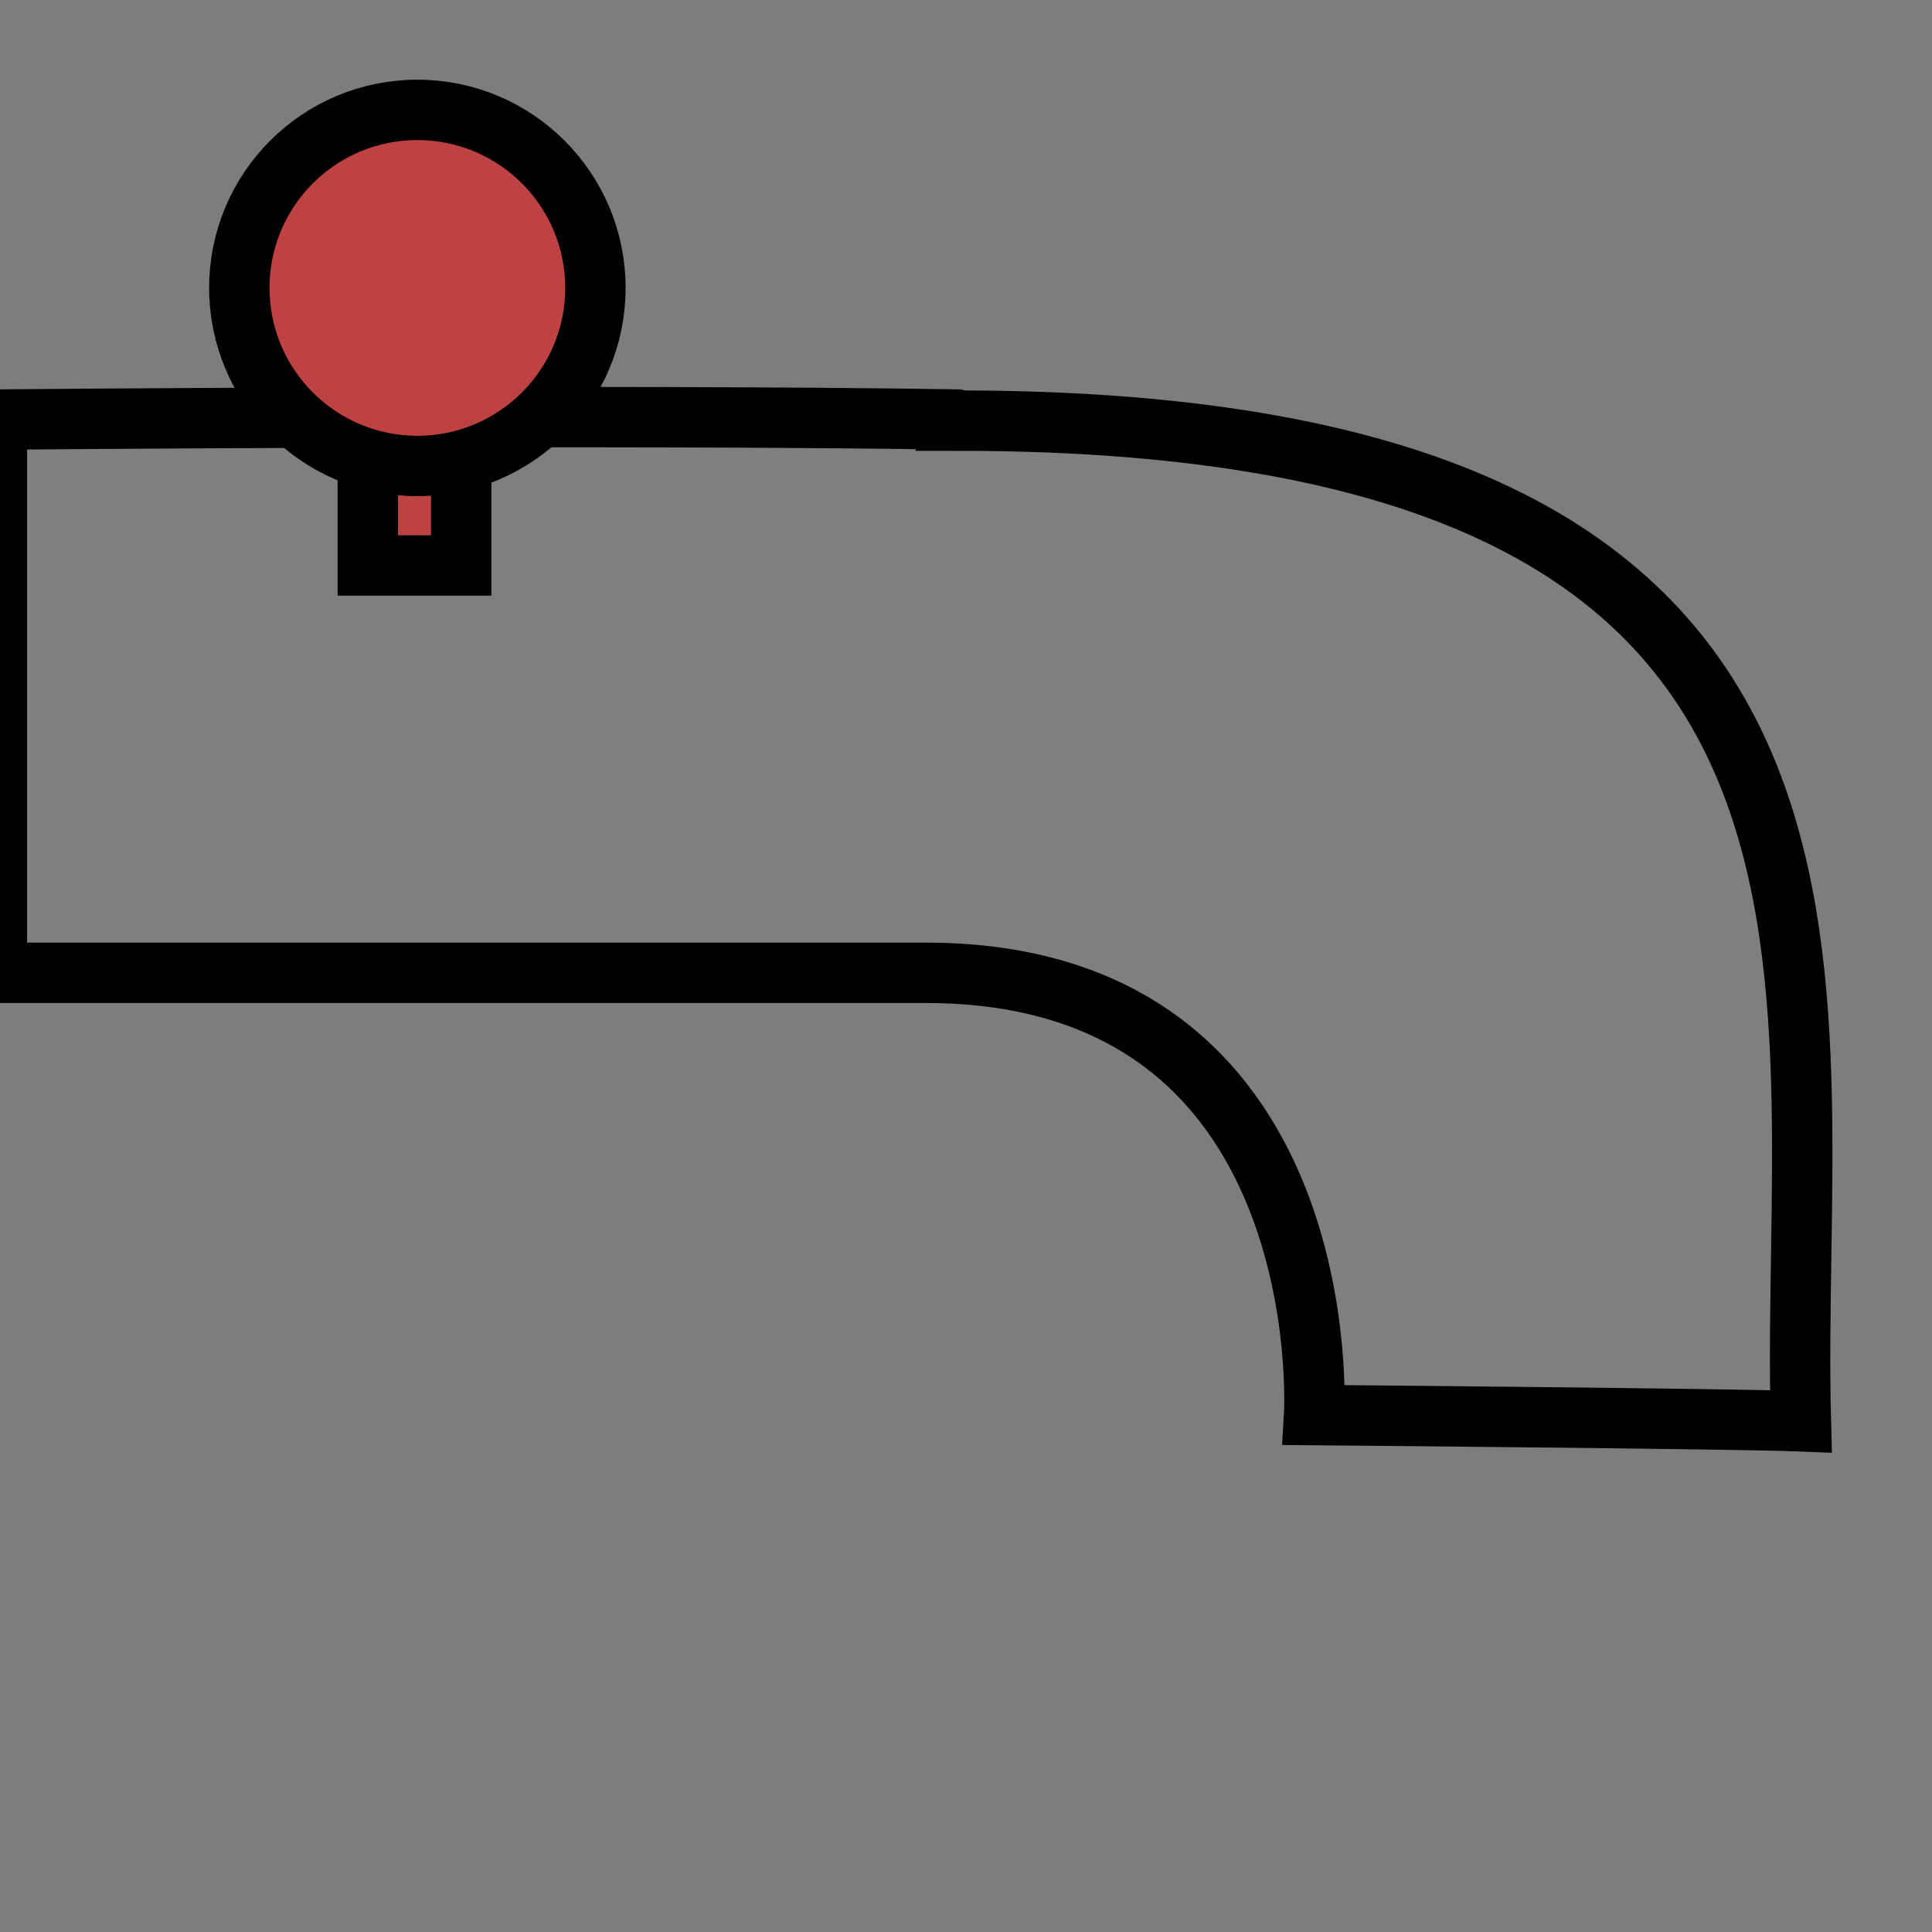
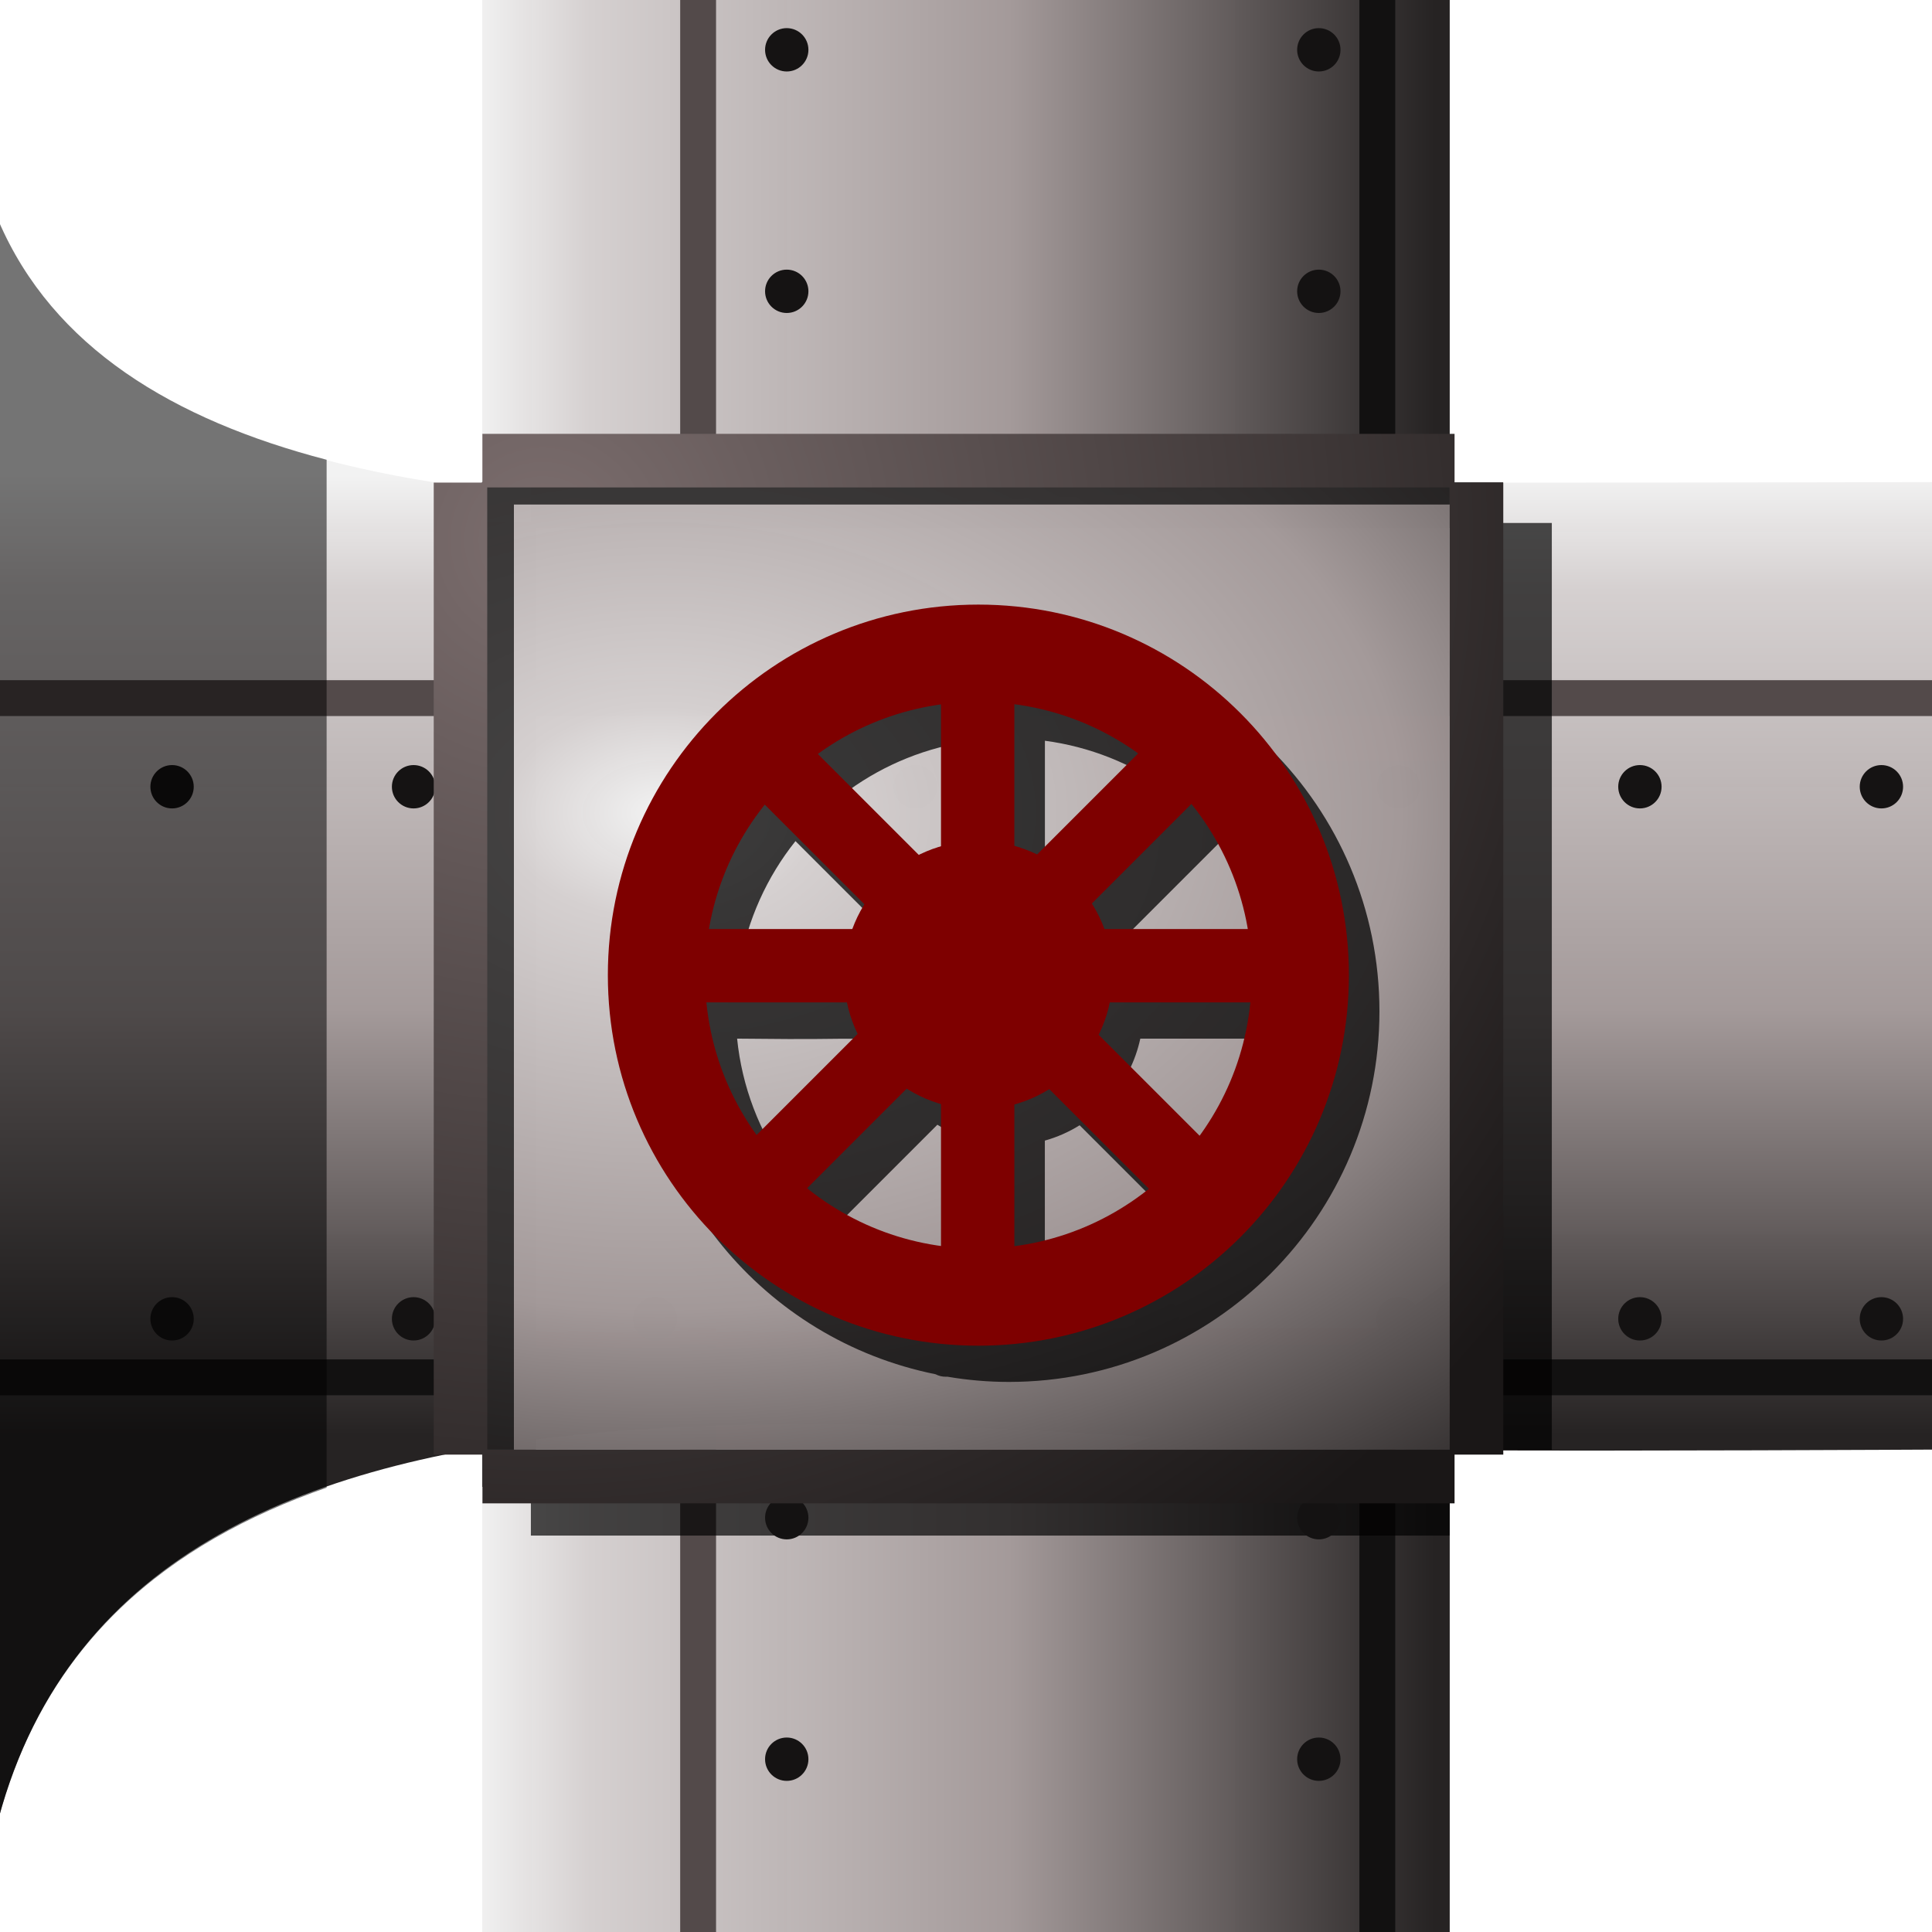
- <svg xmlns="http://www.w3.org/2000/svg" width="32" height="32" viewBox="0 0 32 32" version="1.1" id="svg8">
-   <defs id="defs2" />
+ <svg xmlns="http://www.w3.org/2000/svg" xmlns:xlink="http://www.w3.org/1999/xlink" width="32" height="32" viewBox="0 0 32 32" version="1.1" id="svg8">
+   <defs id="defs2">
+     <linearGradient id="linearGradient987">
+       <stop style="stop-color:#7c6e6e;stop-opacity:1" offset="0" id="stop983" />
+       <stop style="stop-color:#1a1717;stop-opacity:1" offset="1" id="stop985" />
+     </linearGradient>
+     <linearGradient xlink:href="#linearGradient4751" id="linearGradient4753" x1="22.207" y1="1098.375" x2="22.207" y2="1114.268" gradientUnits="userSpaceOnUse" gradientTransform="matrix(1.494713,0,0,1,-1138.356,-1090.5)" />
+     <linearGradient id="linearGradient4751">
+       <stop style="stop-color:#f2f2f2;stop-opacity:1" offset="0" id="stop4747" />
+       <stop id="stop4757" offset="0.119" style="stop-color:#d5d0d0;stop-opacity:0.996" />
+       <stop id="stop4755" offset="0.557" style="stop-color:#a39999;stop-opacity:0.992" />
+       <stop style="stop-color:#252222;stop-opacity:0.996" offset="1" id="stop4749" />
+     </linearGradient>
+     <linearGradient xlink:href="#linearGradient4751" id="linearGradient4753-2" x1="22.207" y1="1098.375" x2="22.207" y2="1114.268" gradientUnits="userSpaceOnUse" gradientTransform="matrix(1.494713,0,0,1,-15.86876,2.22e-5)" />
+     <radialGradient xlink:href="#linearGradient4751" id="radialGradient945" cx="11.463" cy="12.18" fx="11.463" fy="12.18" r="8.013" gradientTransform="matrix(2.749643,0,0,1.843296,-20.57887,-8.98872)" gradientUnits="userSpaceOnUse" />
+     <radialGradient xlink:href="#linearGradient987" id="radialGradient989" cx="8.988" cy="1099.443" fx="8.988" fy="1099.443" r="8.858" gradientTransform="matrix(2.310419,0,0,2.310168,-11.77753,-1440.454)" gradientUnits="userSpaceOnUse" />
+   </defs>
  <g id="layer1" transform="translate(0,-1090.5)">
-     <rect style="opacity:1;fill:#252525;fill-opacity:0.595;fill-rule:nonzero;stroke:none;stroke-width:1;stroke-linecap:butt;stroke-linejoin:miter;stroke-miterlimit:4;stroke-dasharray:none;stroke-dashoffset:0.5;stroke-opacity:1" id="rect4751" width="32" height="32" x="0" y="1090.5" />
-     <path style="opacity:1;fill:#818181;fill-opacity:0.595;fill-rule:nonzero;stroke:#000000;stroke-width:1;stroke-linecap:butt;stroke-linejoin:miter;stroke-miterlimit:4;stroke-dasharray:none;stroke-dashoffset:0.5;stroke-opacity:1" d="M -0.051,6.949 V 16.113 H 15.336 c 6.865,0 6.43,7.325 6.43,7.325 0,0 7,0.06 8.062,0.103 C 29.635,16.267 32,6.967 15.867,6.967 c 0,0 0.006,-0.017 0,-0.018 -5.627,-0.091 -15.918,0 -15.918,-1e-7 z" transform="translate(0,1090.5)" id="rect4749" />
-     <rect style="opacity:1;fill:#c04242;fill-opacity:0.978;fill-rule:nonzero;stroke:#000000;stroke-width:1;stroke-linecap:butt;stroke-linejoin:miter;stroke-miterlimit:4;stroke-dasharray:none;stroke-dashoffset:0.5;stroke-opacity:1" id="rect4758" width="1.547" height="4.64" x="6.092" y="1095.226" />
-     <circle style="opacity:1;fill:#c04242;fill-opacity:0.989;fill-rule:nonzero;stroke:#000000;stroke-width:1;stroke-linecap:butt;stroke-linejoin:miter;stroke-miterlimit:4;stroke-dasharray:none;stroke-dashoffset:0.5;stroke-opacity:1" id="path4760" cx="6.913" cy="1095.269" r="2.949" />
+     <rect style="opacity:1;fill:url(#linearGradient4753);fill-opacity:1;fill-rule:nonzero;stroke:none;stroke-width:1;stroke-linecap:butt;stroke-linejoin:miter;stroke-miterlimit:4;stroke-dasharray:none;stroke-dashoffset:0.5;stroke-opacity:1" id="rect4750" width="32.025" height="16.025" x="-1122.513" y="7.987" transform="rotate(-90)" />
+     <path id="path8540" d="m 22.516,1122.513 h 0.594 v -32.025 h -0.594 z" style="opacity:1;fill:#131111;fill-opacity:0.996;fill-rule:nonzero;stroke:none;stroke-width:0.957;stroke-linecap:butt;stroke-linejoin:bevel;stroke-miterlimit:4;stroke-dasharray:none;stroke-dashoffset:0.5;stroke-opacity:1" />
+     <path style="opacity:1;fill:#534a4a;fill-opacity:0.996;fill-rule:nonzero;stroke:none;stroke-width:0.957;stroke-linecap:butt;stroke-linejoin:bevel;stroke-miterlimit:4;stroke-dasharray:none;stroke-dashoffset:0.5;stroke-opacity:1" d="m 11.266,1122.513 h 0.594 v -32.025 h -0.594 z" id="rect4812" />
+     <circle style="opacity:1;fill:#151313;fill-opacity:0.996;fill-rule:nonzero;stroke:none;stroke-width:0.8;stroke-linecap:butt;stroke-linejoin:bevel;stroke-miterlimit:4;stroke-dasharray:none;stroke-dashoffset:0.5;stroke-opacity:1" id="path4817" cx="-1107.325" cy="13.031" r="0.359" transform="rotate(-90)" />
+     <circle r="0.359" cy="13.031" cx="-1091.325" id="circle4819" style="opacity:1;fill:#151313;fill-opacity:0.996;fill-rule:nonzero;stroke:none;stroke-width:0.8;stroke-linecap:butt;stroke-linejoin:bevel;stroke-miterlimit:4;stroke-dasharray:none;stroke-dashoffset:0.5;stroke-opacity:1" transform="rotate(-90)" />
+     <circle style="opacity:1;fill:#151313;fill-opacity:0.996;fill-rule:nonzero;stroke:none;stroke-width:0.8;stroke-linecap:butt;stroke-linejoin:bevel;stroke-miterlimit:4;stroke-dasharray:none;stroke-dashoffset:0.5;stroke-opacity:1" id="circle4821" cx="-1095.325" cy="13.031" r="0.359" transform="rotate(-90)" />
+     <circle r="0.359" cy="13.031" cx="-1099.325" id="circle4823" style="opacity:1;fill:#151313;fill-opacity:0.996;fill-rule:nonzero;stroke:none;stroke-width:0.8;stroke-linecap:butt;stroke-linejoin:bevel;stroke-miterlimit:4;stroke-dasharray:none;stroke-dashoffset:0.5;stroke-opacity:1" transform="rotate(-90)" />
+     <circle style="opacity:1;fill:#151313;fill-opacity:0.996;fill-rule:nonzero;stroke:none;stroke-width:0.8;stroke-linecap:butt;stroke-linejoin:bevel;stroke-miterlimit:4;stroke-dasharray:none;stroke-dashoffset:0.5;stroke-opacity:1" id="circle4825" cx="-1103.325" cy="13.031" r="0.359" transform="rotate(-90)" />
+     <path style="opacity:1;fill:#000000;fill-opacity:0.69;fill-rule:nonzero;stroke:none;stroke-width:1.004;stroke-linecap:butt;stroke-linejoin:miter;stroke-miterlimit:4;stroke-dasharray:none;stroke-dashoffset:0.5;stroke-opacity:1" d="M 8.793 7.721 L 8.793 8.527 L 7.986 8.527 L 7.986 24.627 L 8.793 24.627 L 8.793 25.434 L 24.012 25.434 L 24.012 24.547 L 8.875 24.547 L 8.875 8.607 L 24.012 8.607 L 24.012 7.721 L 8.793 7.721 z " transform="translate(0,1090.5)" id="path978" />
+     <circle r="0.359" cy="21.844" cx="-1107.325" id="circle8530" style="opacity:1;fill:#151313;fill-opacity:0.996;fill-rule:nonzero;stroke:none;stroke-width:0.8;stroke-linecap:butt;stroke-linejoin:bevel;stroke-miterlimit:4;stroke-dasharray:none;stroke-dashoffset:0.5;stroke-opacity:1" transform="rotate(-90)" />
+     <circle style="opacity:1;fill:#151313;fill-opacity:0.996;fill-rule:nonzero;stroke:none;stroke-width:0.8;stroke-linecap:butt;stroke-linejoin:bevel;stroke-miterlimit:4;stroke-dasharray:none;stroke-dashoffset:0.5;stroke-opacity:1" id="circle8532" cx="-1091.325" cy="21.844" r="0.359" transform="rotate(-90)" />
+     <circle r="0.359" cy="21.844" cx="-1095.325" id="circle8534" style="opacity:1;fill:#151313;fill-opacity:0.996;fill-rule:nonzero;stroke:none;stroke-width:0.8;stroke-linecap:butt;stroke-linejoin:bevel;stroke-miterlimit:4;stroke-dasharray:none;stroke-dashoffset:0.5;stroke-opacity:1" transform="rotate(-90)" />
+     <circle style="opacity:1;fill:#151313;fill-opacity:0.996;fill-rule:nonzero;stroke:none;stroke-width:0.8;stroke-linecap:butt;stroke-linejoin:bevel;stroke-miterlimit:4;stroke-dasharray:none;stroke-dashoffset:0.5;stroke-opacity:1" id="circle8536" cx="-1099.325" cy="21.844" r="0.359" transform="rotate(-90)" />
+     <circle r="0.359" cy="21.844" cx="-1103.325" id="circle8538" style="opacity:1;fill:#151313;fill-opacity:0.996;fill-rule:nonzero;stroke:none;stroke-width:0.8;stroke-linecap:butt;stroke-linejoin:bevel;stroke-miterlimit:4;stroke-dasharray:none;stroke-dashoffset:0.5;stroke-opacity:1" transform="rotate(-90)" />
+     <circle r="0.359" cy="13.031" cx="-1111.638" id="circle849" style="opacity:1;fill:#151313;fill-opacity:0.996;fill-rule:nonzero;stroke:none;stroke-width:0.8;stroke-linecap:butt;stroke-linejoin:bevel;stroke-miterlimit:4;stroke-dasharray:none;stroke-dashoffset:0.5;stroke-opacity:1" transform="rotate(-90)" />
+     <circle style="opacity:1;fill:#151313;fill-opacity:0.996;fill-rule:nonzero;stroke:none;stroke-width:0.8;stroke-linecap:butt;stroke-linejoin:bevel;stroke-miterlimit:4;stroke-dasharray:none;stroke-dashoffset:0.5;stroke-opacity:1" id="circle851" cx="-1115.638" cy="13.031" r="0.359" transform="rotate(-90)" />
+     <circle r="0.359" cy="13.031" cx="-1119.638" id="circle853" style="opacity:1;fill:#151313;fill-opacity:0.996;fill-rule:nonzero;stroke:none;stroke-width:0.8;stroke-linecap:butt;stroke-linejoin:bevel;stroke-miterlimit:4;stroke-dasharray:none;stroke-dashoffset:0.5;stroke-opacity:1" transform="rotate(-90)" />
+     <circle style="opacity:1;fill:#151313;fill-opacity:0.996;fill-rule:nonzero;stroke:none;stroke-width:0.8;stroke-linecap:butt;stroke-linejoin:bevel;stroke-miterlimit:4;stroke-dasharray:none;stroke-dashoffset:0.5;stroke-opacity:1" id="circle857" cx="-1111.638" cy="21.844" r="0.359" transform="rotate(-90)" />
+     <circle r="0.359" cy="21.844" cx="-1115.638" id="circle859" style="opacity:1;fill:#151313;fill-opacity:0.996;fill-rule:nonzero;stroke:none;stroke-width:0.8;stroke-linecap:butt;stroke-linejoin:bevel;stroke-miterlimit:4;stroke-dasharray:none;stroke-dashoffset:0.5;stroke-opacity:1" transform="rotate(-90)" />
+     <circle style="opacity:1;fill:#151313;fill-opacity:0.996;fill-rule:nonzero;stroke:none;stroke-width:0.8;stroke-linecap:butt;stroke-linejoin:bevel;stroke-miterlimit:4;stroke-dasharray:none;stroke-dashoffset:0.5;stroke-opacity:1" id="circle861" cx="-1119.638" cy="21.844" r="0.359" transform="rotate(-90)" />
+     <path style="opacity:1;fill:url(#linearGradient4753-2);fill-opacity:1;fill-rule:nonzero;stroke:none;stroke-width:1;stroke-linecap:butt;stroke-linejoin:miter;stroke-miterlimit:4;stroke-dasharray:none;stroke-dashoffset:0.5;stroke-opacity:1" d="m -0.025,1094.157 c 2.828,6.578 16.336,4.338 23.843,4.338 3.605,0 8.182,-0.01 8.182,-0.01 v 16.025 c 0,0 -5.141,0.027 -7.792,0.012 -8.114,-0.045 -21.853,-2.778 -24.233,6.104 z" id="rect4750-6" />
+     <path id="path8540-6" d="m -0.025,1113.016 v 0.594 H 32 v -0.594 z" style="opacity:1;fill:#131111;fill-opacity:0.996;fill-rule:nonzero;stroke:none;stroke-width:0.957;stroke-linecap:butt;stroke-linejoin:bevel;stroke-miterlimit:4;stroke-dasharray:none;stroke-dashoffset:0.5;stroke-opacity:1" />
+     <path style="opacity:1;fill:#534a4a;fill-opacity:0.996;fill-rule:nonzero;stroke:none;stroke-width:0.957;stroke-linecap:butt;stroke-linejoin:bevel;stroke-miterlimit:4;stroke-dasharray:none;stroke-dashoffset:0.5;stroke-opacity:1" d="m -0.025,1101.766 v 0.594 H 32 v -0.594 z" id="rect4812-0" />
+     <circle style="opacity:1;fill:#151313;fill-opacity:0.996;fill-rule:nonzero;stroke:none;stroke-width:0.8;stroke-linecap:butt;stroke-linejoin:bevel;stroke-miterlimit:4;stroke-dasharray:none;stroke-dashoffset:0.5;stroke-opacity:1" id="path4817-3" cx="15.162" cy="1103.531" r="0.359" />
+     <path style="opacity:1;fill:#000000;fill-opacity:0.692;fill-rule:nonzero;stroke:none;stroke-width:1.004;stroke-linecap:butt;stroke-linejoin:miter;stroke-miterlimit:4;stroke-dasharray:none;stroke-dashoffset:0.5;stroke-opacity:1" d="M 8.793 7.988 L 8.793 8.662 L 7.986 8.662 L 7.986 24.012 L 8.875 24.012 L 8.875 8.742 L 24.814 8.742 L 24.814 24.012 L 25.703 24.012 L 25.703 8.662 L 24.896 8.662 L 24.896 7.988 L 8.793 7.988 z " transform="translate(0,1090.5)" id="path973" />
+     <circle r="0.359" cy="1103.531" cx="31.162" id="circle4819-9" style="opacity:1;fill:#151313;fill-opacity:0.996;fill-rule:nonzero;stroke:none;stroke-width:0.8;stroke-linecap:butt;stroke-linejoin:bevel;stroke-miterlimit:4;stroke-dasharray:none;stroke-dashoffset:0.5;stroke-opacity:1" />
+     <circle style="opacity:1;fill:#151313;fill-opacity:0.996;fill-rule:nonzero;stroke:none;stroke-width:0.8;stroke-linecap:butt;stroke-linejoin:bevel;stroke-miterlimit:4;stroke-dasharray:none;stroke-dashoffset:0.5;stroke-opacity:1" id="circle4821-9" cx="27.162" cy="1103.531" r="0.359" />
+     <circle r="0.359" cy="1103.531" cx="23.162" id="circle4823-2" style="opacity:1;fill:#151313;fill-opacity:0.996;fill-rule:nonzero;stroke:none;stroke-width:0.8;stroke-linecap:butt;stroke-linejoin:bevel;stroke-miterlimit:4;stroke-dasharray:none;stroke-dashoffset:0.5;stroke-opacity:1" />
+     <circle style="opacity:1;fill:#151313;fill-opacity:0.996;fill-rule:nonzero;stroke:none;stroke-width:0.8;stroke-linecap:butt;stroke-linejoin:bevel;stroke-miterlimit:4;stroke-dasharray:none;stroke-dashoffset:0.5;stroke-opacity:1" id="circle4825-5" cx="19.162" cy="1103.531" r="0.359" />
+     <circle r="0.359" cy="1112.344" cx="15.162" id="circle8530-4" style="opacity:1;fill:#151313;fill-opacity:0.996;fill-rule:nonzero;stroke:none;stroke-width:0.8;stroke-linecap:butt;stroke-linejoin:bevel;stroke-miterlimit:4;stroke-dasharray:none;stroke-dashoffset:0.5;stroke-opacity:1" />
+     <circle style="opacity:1;fill:#151313;fill-opacity:0.996;fill-rule:nonzero;stroke:none;stroke-width:0.8;stroke-linecap:butt;stroke-linejoin:bevel;stroke-miterlimit:4;stroke-dasharray:none;stroke-dashoffset:0.5;stroke-opacity:1" id="circle8532-2" cx="31.162" cy="1112.344" r="0.359" />
+     <circle r="0.359" cy="1112.344" cx="27.162" id="circle8534-9" style="opacity:1;fill:#151313;fill-opacity:0.996;fill-rule:nonzero;stroke:none;stroke-width:0.8;stroke-linecap:butt;stroke-linejoin:bevel;stroke-miterlimit:4;stroke-dasharray:none;stroke-dashoffset:0.5;stroke-opacity:1" />
+     <circle style="opacity:1;fill:#151313;fill-opacity:0.996;fill-rule:nonzero;stroke:none;stroke-width:0.8;stroke-linecap:butt;stroke-linejoin:bevel;stroke-miterlimit:4;stroke-dasharray:none;stroke-dashoffset:0.5;stroke-opacity:1" id="circle8536-0" cx="23.162" cy="1112.344" r="0.359" />
+     <circle r="0.359" cy="1112.344" cx="19.162" id="circle8538-2" style="opacity:1;fill:#151313;fill-opacity:0.996;fill-rule:nonzero;stroke:none;stroke-width:0.8;stroke-linecap:butt;stroke-linejoin:bevel;stroke-miterlimit:4;stroke-dasharray:none;stroke-dashoffset:0.5;stroke-opacity:1" />
+     <circle r="0.359" cy="1103.531" cx="10.85" id="circle849-4" style="opacity:1;fill:#151313;fill-opacity:0.996;fill-rule:nonzero;stroke:none;stroke-width:0.8;stroke-linecap:butt;stroke-linejoin:bevel;stroke-miterlimit:4;stroke-dasharray:none;stroke-dashoffset:0.5;stroke-opacity:1" />
+     <circle style="opacity:1;fill:#151313;fill-opacity:0.996;fill-rule:nonzero;stroke:none;stroke-width:0.8;stroke-linecap:butt;stroke-linejoin:bevel;stroke-miterlimit:4;stroke-dasharray:none;stroke-dashoffset:0.5;stroke-opacity:1" id="circle851-7" cx="6.85" cy="1103.531" r="0.359" />
+     <circle r="0.359" cy="1103.531" cx="2.85" id="circle853-5" style="opacity:1;fill:#151313;fill-opacity:0.996;fill-rule:nonzero;stroke:none;stroke-width:0.8;stroke-linecap:butt;stroke-linejoin:bevel;stroke-miterlimit:4;stroke-dasharray:none;stroke-dashoffset:0.5;stroke-opacity:1" />
+     <circle style="opacity:1;fill:#151313;fill-opacity:0.996;fill-rule:nonzero;stroke:none;stroke-width:0.8;stroke-linecap:butt;stroke-linejoin:bevel;stroke-miterlimit:4;stroke-dasharray:none;stroke-dashoffset:0.5;stroke-opacity:1" id="circle857-4" cx="10.85" cy="1112.344" r="0.359" />
+     <circle r="0.359" cy="1112.344" cx="6.85" id="circle859-0" style="opacity:1;fill:#151313;fill-opacity:0.996;fill-rule:nonzero;stroke:none;stroke-width:0.8;stroke-linecap:butt;stroke-linejoin:bevel;stroke-miterlimit:4;stroke-dasharray:none;stroke-dashoffset:0.5;stroke-opacity:1" />
+     <circle style="opacity:1;fill:#151313;fill-opacity:0.996;fill-rule:nonzero;stroke:none;stroke-width:0.8;stroke-linecap:butt;stroke-linejoin:bevel;stroke-miterlimit:4;stroke-dasharray:none;stroke-dashoffset:0.5;stroke-opacity:1" id="circle861-3" cx="2.85" cy="1112.344" r="0.359" />
+     <path style="opacity:1;fill:url(#radialGradient945);fill-opacity:1;fill-rule:nonzero;stroke:none;stroke-width:1;stroke-linecap:butt;stroke-linejoin:miter;stroke-miterlimit:4;stroke-dasharray:none;stroke-dashoffset:0.5;stroke-opacity:1" d="M 7.986 7.988 L 7.986 24.012 L 24.012 24.012 L 24.012 7.988 L 7.986 7.988 z " transform="translate(0,1090.5)" id="rect938" />
+     <path style="opacity:1;fill:#000000;fill-opacity:0.742;fill-rule:nonzero;stroke:none;stroke-width:0.8;stroke-linecap:butt;stroke-linejoin:bevel;stroke-miterlimit:4;stroke-dasharray:none;stroke-dashoffset:0.5;stroke-opacity:1" d="m 16.711,10.613 c -3.39,2.61e-4 -6.138,2.749 -6.137,6.139 0.003,2.919 2.061,5.432 4.922,6.01 0.053,0.028 0.112,0.042 0.172,0.041 0.009,2.99e-4 0.017,2.99e-4 0.025,0 h 0.002 c 0.336,0.057 0.675,0.086 1.016,0.086 3.389,-2.62e-4 6.136,-2.748 6.137,-6.137 8.18e-4,-3.39 -2.747,-6.138 -6.137,-6.139 z m 0.596,1.656 c 0.739,0.098 1.442,0.377 2.047,0.812 l -1.672,1.672 c -0.12,-0.059 -0.246,-0.106 -0.375,-0.143 z m -1.215,0.004 v 2.344 c -0.127,0.036 -0.251,0.084 -0.369,0.143 l -1.668,-1.668 c 0.602,-0.436 1.301,-0.717 2.037,-0.818 z m 4.146,1.643 c 0.482,0.6 0.804,1.313 0.934,2.072 h -2.377 c -0.054,-0.148 -0.123,-0.289 -0.207,-0.422 z m -7.062,0.016 1.648,1.648 c -0.08,0.129 -0.147,0.266 -0.199,0.408 h -2.373 c 0.13,-0.752 0.447,-1.46 0.924,-2.057 z m -0.967,3.271 c 1.556,0.016 1.136,0 2.328,0 0.037,0.18 0.096,0.354 0.176,0.52 l -1.672,1.672 c -0.465,-0.645 -0.752,-1.401 -0.832,-2.191 z m 6.678,0 h 2.328 c -0.081,0.797 -0.372,1.558 -0.844,2.205 l -1.672,-1.672 c 0.085,-0.169 0.148,-0.348 0.188,-0.533 z m -3.361,1.426 c 0.176,0.111 0.367,0.198 0.566,0.256 v 2.348 c -0.811,-0.112 -1.577,-0.442 -2.215,-0.955 z m 2.357,0.01 1.652,1.652 c -0.643,0.511 -1.414,0.837 -2.229,0.943 v -2.342 c 0.203,-0.057 0.397,-0.142 0.576,-0.254 z" transform="translate(0,1090.5)" id="circle923" />
+     <path style="opacity:1;fill:#000000;fill-opacity:0.69;fill-rule:nonzero;stroke:none;stroke-width:1.004;stroke-linecap:butt;stroke-linejoin:miter;stroke-miterlimit:4;stroke-dasharray:none;stroke-dashoffset:0.5;stroke-opacity:1" d="m 8.432,7.988 -0.45,-0.005 0.005,0.292 V 24.012 H 8.512 V 8.357 H 24.012 V 7.988 Z" transform="translate(0,1090.5)" id="path991" />
+     <path style="opacity:1;fill:url(#radialGradient989);fill-opacity:1;fill-rule:nonzero;stroke:none;stroke-width:1.004;stroke-linecap:butt;stroke-linejoin:miter;stroke-miterlimit:4;stroke-dasharray:none;stroke-dashoffset:0.5;stroke-opacity:1" d="m 7.99,1097.686 v 0.807 H 7.184 v 16.1 h 0.807 v 0.807 H 24.092 v -0.807 h 0.807 v -16.1 H 24.092 v -0.807 z m 0.08,0.887 H 24.012 v 15.939 H 8.071 Z" id="rect959" />
+     <path style="opacity:1;fill:#7e0000;fill-opacity:1;fill-rule:nonzero;stroke:none;stroke-width:0.647;stroke-linecap:butt;stroke-linejoin:bevel;stroke-miterlimit:4;stroke-dasharray:none;stroke-dashoffset:0.5;stroke-opacity:1" d="M 16.205 10.014 A 6.137 6.137 0 0 0 10.068 16.152 A 6.137 6.137 0 0 0 16.205 22.289 A 6.137 6.137 0 0 0 22.342 16.152 A 6.137 6.137 0 0 0 16.205 10.014 z M 16.205 11.625 A 4.527 4.527 0 0 1 20.732 16.152 A 4.527 4.527 0 0 1 16.205 20.68 A 4.527 4.527 0 0 1 11.678 16.152 A 4.527 4.527 0 0 1 16.205 11.625 z " transform="translate(0,1090.5)" id="path871" />
+     <circle r="2.223" cy="1106.652" cx="16.205" id="circle873" style="opacity:1;fill:#7e0000;fill-opacity:1;fill-rule:nonzero;stroke:none;stroke-width:0.234;stroke-linecap:butt;stroke-linejoin:bevel;stroke-miterlimit:4;stroke-dasharray:none;stroke-dashoffset:0.5;stroke-opacity:1" />
+     <rect style="opacity:1;fill:#7e0000;fill-opacity:1;fill-rule:nonzero;stroke:none;stroke-width:0.55;stroke-linecap:butt;stroke-linejoin:bevel;stroke-miterlimit:4;stroke-dasharray:none;stroke-dashoffset:0.5;stroke-opacity:1" id="rect879" width="1.215" height="9.723" x="15.586" y="1101.634" />
+     <rect y="-21.055" x="1105.888" height="9.723" width="1.215" id="rect881" style="opacity:1;fill:#7e0000;fill-opacity:1;fill-rule:nonzero;stroke:none;stroke-width:0.55;stroke-linecap:butt;stroke-linejoin:bevel;stroke-miterlimit:4;stroke-dasharray:none;stroke-dashoffset:0.5;stroke-opacity:1" transform="rotate(90)" />
+     <rect transform="rotate(135)" style="opacity:1;fill:#7e0000;fill-opacity:1;fill-rule:nonzero;stroke:none;stroke-width:0.55;stroke-linecap:butt;stroke-linejoin:bevel;stroke-miterlimit:4;stroke-dasharray:none;stroke-dashoffset:0.5;stroke-opacity:1" id="rect883" width="1.215" height="9.723" x="770.352" y="-798.723" />
+     <rect y="-775.821" x="-794.469" height="9.723" width="1.215" id="rect885" style="opacity:1;fill:#7e0000;fill-opacity:1;fill-rule:nonzero;stroke:none;stroke-width:0.55;stroke-linecap:butt;stroke-linejoin:bevel;stroke-miterlimit:4;stroke-dasharray:none;stroke-dashoffset:0.5;stroke-opacity:1" transform="rotate(-135)" />
+     <path style="opacity:1;fill:#000000;fill-opacity:0.52;fill-rule:nonzero;stroke:none;stroke-width:0.84;stroke-linecap:butt;stroke-linejoin:bevel;stroke-miterlimit:4;stroke-dasharray:none;stroke-dashoffset:0.5;stroke-opacity:1" d="M -0.025 3.656 L -0.025 30.125 C 0.757 27.207 2.778 25.558 5.41 24.641 L 5.41 7.615 C 2.874 6.953 0.877 5.756 -0.025 3.656 z " transform="translate(0,1090.5)" id="rect997" />
  </g>
</svg>
